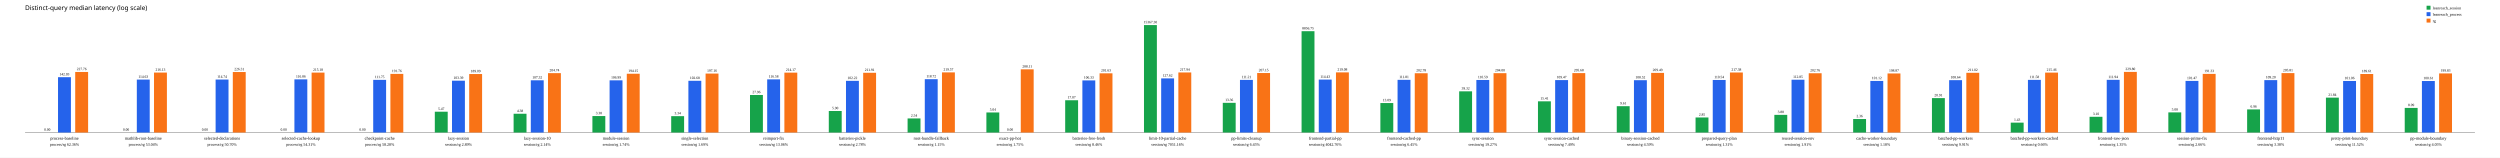
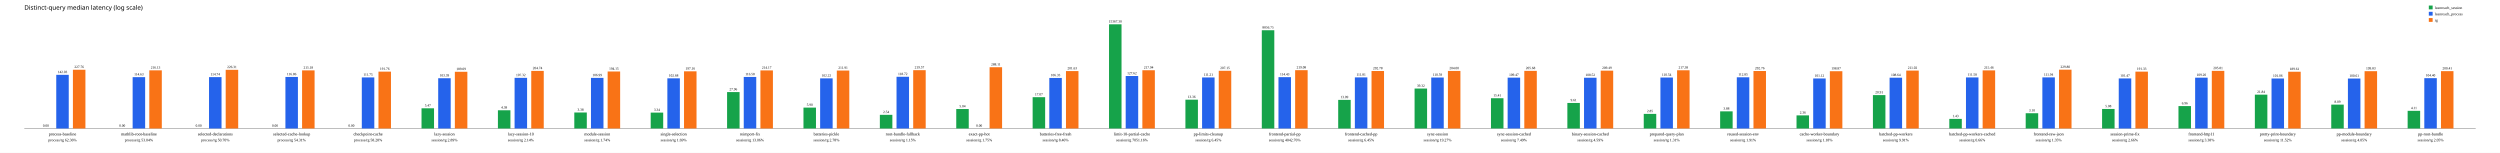
- <svg xmlns="http://www.w3.org/2000/svg" width="6980" height="440">
+ <svg xmlns="http://www.w3.org/2000/svg" width="7200" height="440">
  <rect width="100%" height="100%" fill="white" />
  <text x="70" y="28" font-size="18" font-family="sans-serif">Distinct-query median latency (log scale)</text>
-   <line x1="70" y1="370" x2="6910" y2="370" stroke="#444" />
+   <line x1="70" y1="370" x2="7130" y2="370" stroke="#444" />
  <rect x="114" y="370.0" width="36" height="0.0" fill="#16a34a" />
  <rect x="162" y="215.5" width="36" height="154.5" fill="#2563eb" />
  <rect x="210" y="200.9" width="36" height="169.1" fill="#f97316" />
  <rect x="334" y="370.0" width="36" height="0.0" fill="#16a34a" />
  <rect x="382" y="222.2" width="36" height="147.8" fill="#2563eb" />
  <rect x="430" y="202.6" width="36" height="167.4" fill="#f97316" />
  <rect x="554" y="370.0" width="36" height="0.0" fill="#16a34a" />
  <rect x="602" y="222.1" width="36" height="147.9" fill="#2563eb" />
  <rect x="650" y="201.1" width="36" height="168.9" fill="#f97316" />
  <rect x="774" y="370.0" width="36" height="0.0" fill="#16a34a" />
  <rect x="822" y="221.6" width="36" height="148.4" fill="#2563eb" />
  <rect x="870" y="202.7" width="36" height="167.3" fill="#f97316" />
  <rect x="994" y="370.0" width="36" height="0.0" fill="#16a34a" />
  <rect x="1042" y="223.0" width="36" height="147.0" fill="#2563eb" />
  <rect x="1090" y="206.3" width="36" height="163.7" fill="#f97316" />
  <rect x="1214" y="311.9" width="36" height="58.1" fill="#16a34a" />
  <rect x="1262" y="225.3" width="36" height="144.7" fill="#2563eb" />
  <rect x="1310" y="206.7" width="36" height="163.3" fill="#f97316" />
  <rect x="1434" y="317.6" width="36" height="52.4" fill="#16a34a" />
  <rect x="1482" y="224.2" width="36" height="145.8" fill="#2563eb" />
  <rect x="1530" y="204.2" width="36" height="165.8" fill="#f97316" />
  <rect x="1654" y="324.0" width="36" height="46.0" fill="#16a34a" />
  <rect x="1702" y="224.3" width="36" height="145.7" fill="#2563eb" />
  <rect x="1750" y="205.9" width="36" height="164.1" fill="#f97316" />
  <rect x="1874" y="324.3" width="36" height="45.7" fill="#16a34a" />
  <rect x="1922" y="225.6" width="36" height="144.4" fill="#2563eb" />
  <rect x="1970" y="205.4" width="36" height="164.6" fill="#f97316" />
  <rect x="2094" y="265.2" width="36" height="104.8" fill="#16a34a" />
  <rect x="2142" y="221.6" width="36" height="148.4" fill="#2563eb" />
  <rect x="2190" y="202.8" width="36" height="167.2" fill="#f97316" />
  <rect x="2314" y="309.9" width="36" height="60.1" fill="#16a34a" />
  <rect x="2362" y="225.7" width="36" height="144.3" fill="#2563eb" />
  <rect x="2410" y="203.2" width="36" height="166.8" fill="#f97316" />
  <rect x="2534" y="330.7" width="36" height="39.3" fill="#16a34a" />
  <rect x="2582" y="221.1" width="36" height="148.9" fill="#2563eb" />
  <rect x="2630" y="202.1" width="36" height="167.9" fill="#f97316" />
  <rect x="2754" y="314.0" width="36" height="56.0" fill="#16a34a" />
  <rect x="2802" y="370.0" width="36" height="0.0" fill="#2563eb" />
  <rect x="2850" y="193.6" width="36" height="176.4" fill="#f97316" />
  <rect x="2974" y="279.9" width="36" height="90.1" fill="#16a34a" />
  <rect x="3022" y="224.5" width="36" height="145.5" fill="#2563eb" />
  <rect x="3070" y="204.7" width="36" height="165.3" fill="#f97316" />
  <rect x="3194" y="70.0" width="36" height="300.0" fill="#16a34a" />
  <rect x="3242" y="218.9" width="36" height="151.1" fill="#2563eb" />
  <rect x="3290" y="202.3" width="36" height="167.7" fill="#f97316" />
  <rect x="3414" y="287.1" width="36" height="82.9" fill="#16a34a" />
  <rect x="3462" y="223.1" width="36" height="146.9" fill="#2563eb" />
  <rect x="3510" y="203.9" width="36" height="166.1" fill="#f97316" />
  <rect x="3634" y="87.1" width="36" height="282.9" fill="#16a34a" />
  <rect x="3682" y="222.2" width="36" height="147.8" fill="#2563eb" />
  <rect x="3730" y="202.1" width="36" height="167.9" fill="#f97316" />
  <rect x="3854" y="287.7" width="36" height="82.3" fill="#16a34a" />
  <rect x="3902" y="222.9" width="36" height="147.1" fill="#2563eb" />
  <rect x="3950" y="204.5" width="36" height="165.5" fill="#f97316" />
  <rect x="4074" y="255.0" width="36" height="115.0" fill="#16a34a" />
  <rect x="4122" y="223.3" width="36" height="146.7" fill="#2563eb" />
  <rect x="4170" y="204.3" width="36" height="165.7" fill="#f97316" />
  <rect x="4294" y="282.9" width="36" height="87.1" fill="#16a34a" />
  <rect x="4342" y="223.6" width="36" height="146.4" fill="#2563eb" />
  <rect x="4390" y="204.1" width="36" height="165.9" fill="#f97316" />
  <rect x="4514" y="296.5" width="36" height="73.5" fill="#16a34a" />
  <rect x="4562" y="223.9" width="36" height="146.1" fill="#2563eb" />
  <rect x="4610" y="203.5" width="36" height="166.5" fill="#f97316" />
  <rect x="4734" y="328.0" width="36" height="42.0" fill="#16a34a" />
  <rect x="4782" y="223.3" width="36" height="146.7" fill="#2563eb" />
  <rect x="4830" y="202.4" width="36" height="167.6" fill="#f97316" />
  <rect x="4954" y="320.7" width="36" height="49.3" fill="#16a34a" />
  <rect x="5002" y="222.6" width="36" height="147.4" fill="#2563eb" />
  <rect x="5050" y="204.5" width="36" height="165.5" fill="#f97316" />
  <rect x="5174" y="332.3" width="36" height="37.7" fill="#16a34a" />
  <rect x="5222" y="226.0" width="36" height="144.0" fill="#2563eb" />
  <rect x="5270" y="205.1" width="36" height="164.9" fill="#f97316" />
  <rect x="5394" y="273.9" width="36" height="96.1" fill="#16a34a" />
  <rect x="5442" y="223.8" width="36" height="146.2" fill="#2563eb" />
  <rect x="5490" y="203.3" width="36" height="166.7" fill="#f97316" />
  <rect x="5614" y="342.4" width="36" height="27.6" fill="#16a34a" />
  <rect x="5662" y="223.0" width="36" height="147.0" fill="#2563eb" />
  <rect x="5710" y="202.7" width="36" height="167.3" fill="#f97316" />
  <rect x="5834" y="326.1" width="36" height="43.9" fill="#16a34a" />
  <rect x="5882" y="222.9" width="36" height="147.1" fill="#2563eb" />
  <rect x="5930" y="200.7" width="36" height="169.3" fill="#f97316" />
  <rect x="6054" y="313.8" width="36" height="56.2" fill="#16a34a" />
  <rect x="6102" y="225.9" width="36" height="144.1" fill="#2563eb" />
  <rect x="6150" y="206.3" width="36" height="163.7" fill="#f97316" />
  <rect x="6274" y="305.5" width="36" height="64.5" fill="#16a34a" />
  <rect x="6322" y="223.7" width="36" height="146.3" fill="#2563eb" />
  <rect x="6370" y="204.1" width="36" height="165.9" fill="#f97316" />
  <rect x="6494" y="272.6" width="36" height="97.4" fill="#16a34a" />
  <rect x="6542" y="226.1" width="36" height="143.9" fill="#2563eb" />
  <rect x="6590" y="206.6" width="36" height="163.4" fill="#f97316" />
  <rect x="6714" y="301.3" width="36" height="68.7" fill="#16a34a" />
  <rect x="6762" y="226.2" width="36" height="143.8" fill="#2563eb" />
  <rect x="6810" y="205.0" width="36" height="165.0" fill="#f97316" />
+   <rect x="6934" y="319.2" width="36" height="50.8" fill="#16a34a" />
+   <rect x="6982" y="225.1" width="36" height="144.9" fill="#2563eb" />
+   <rect x="7030" y="204.9" width="36" height="165.1" fill="#f97316" />
  <text x="132" y="365.0" text-anchor="middle" font-size="10">0.00</text>
  <text x="180" y="210.5" text-anchor="middle" font-size="10">142.03</text>
  <text x="228" y="195.9" text-anchor="middle" font-size="10">227.76</text>
  <text x="180" y="390" text-anchor="middle" font-size="12">process-baseline</text>
  <text x="180" y="407" text-anchor="middle" font-size="11">process/rg 62.36%</text>
  <text x="352" y="365.0" text-anchor="middle" font-size="10">0.00</text>
  <text x="400" y="217.2" text-anchor="middle" font-size="10">114.63</text>
  <text x="448" y="197.6" text-anchor="middle" font-size="10">216.13</text>
  <text x="400" y="390" text-anchor="middle" font-size="12">mathlib-root-baseline</text>
  <text x="400" y="407" text-anchor="middle" font-size="11">process/rg 53.04%</text>
  <text x="572" y="365.0" text-anchor="middle" font-size="10">0.00</text>
  <text x="620" y="217.1" text-anchor="middle" font-size="10">114.74</text>
  <text x="668" y="196.1" text-anchor="middle" font-size="10">226.31</text>
  <text x="620" y="390" text-anchor="middle" font-size="12">selected-declarations</text>
  <text x="620" y="407" text-anchor="middle" font-size="11">process/rg 50.70%</text>
  <text x="792" y="365.0" text-anchor="middle" font-size="10">0.00</text>
  <text x="840" y="216.6" text-anchor="middle" font-size="10">116.86</text>
  <text x="888" y="197.7" text-anchor="middle" font-size="10">215.18</text>
  <text x="840" y="390" text-anchor="middle" font-size="12">selected-cache-lookup</text>
  <text x="840" y="407" text-anchor="middle" font-size="11">process/rg 54.31%</text>
  <text x="1012" y="365.0" text-anchor="middle" font-size="10">0.00</text>
  <text x="1060" y="218.0" text-anchor="middle" font-size="10">111.75</text>
  <text x="1108" y="201.3" text-anchor="middle" font-size="10">191.76</text>
  <text x="1060" y="390" text-anchor="middle" font-size="12">checkpoint-cache</text>
  <text x="1060" y="407" text-anchor="middle" font-size="11">process/rg 58.28%</text>
  <text x="1232" y="306.9" text-anchor="middle" font-size="10">5.47</text>
  <text x="1280" y="220.3" text-anchor="middle" font-size="10">103.39</text>
  <text x="1328" y="201.7" text-anchor="middle" font-size="10">189.09</text>
  <text x="1280" y="390" text-anchor="middle" font-size="12">lazy-session</text>
  <text x="1280" y="407" text-anchor="middle" font-size="11">session/rg 2.89%</text>
  <text x="1452" y="312.6" text-anchor="middle" font-size="10">4.38</text>
  <text x="1500" y="219.2" text-anchor="middle" font-size="10">107.32</text>
  <text x="1548" y="199.2" text-anchor="middle" font-size="10">204.74</text>
  <text x="1500" y="390" text-anchor="middle" font-size="12">lazy-session-10</text>
  <text x="1500" y="407" text-anchor="middle" font-size="11">session/rg 2.14%</text>
  <text x="1672" y="319.0" text-anchor="middle" font-size="10">3.38</text>
  <text x="1720" y="219.3" text-anchor="middle" font-size="10">106.99</text>
  <text x="1768" y="200.9" text-anchor="middle" font-size="10">194.15</text>
  <text x="1720" y="390" text-anchor="middle" font-size="12">module-session</text>
  <text x="1720" y="407" text-anchor="middle" font-size="11">session/rg 1.74%</text>
  <text x="1892" y="319.3" text-anchor="middle" font-size="10">3.34</text>
  <text x="1940" y="220.6" text-anchor="middle" font-size="10">102.68</text>
  <text x="1988" y="200.4" text-anchor="middle" font-size="10">197.16</text>
  <text x="1940" y="390" text-anchor="middle" font-size="12">single-selection</text>
  <text x="1940" y="407" text-anchor="middle" font-size="11">session/rg 1.69%</text>
  <text x="2112" y="260.2" text-anchor="middle" font-size="10">27.96</text>
  <text x="2160" y="216.6" text-anchor="middle" font-size="10">116.58</text>
  <text x="2208" y="197.8" text-anchor="middle" font-size="10">214.17</text>
  <text x="2160" y="390" text-anchor="middle" font-size="12">reimport-fix</text>
  <text x="2160" y="407" text-anchor="middle" font-size="11">session/rg 13.06%</text>
  <text x="2332" y="304.9" text-anchor="middle" font-size="10">5.90</text>
  <text x="2380" y="220.7" text-anchor="middle" font-size="10">102.22</text>
  <text x="2428" y="198.2" text-anchor="middle" font-size="10">211.91</text>
  <text x="2380" y="390" text-anchor="middle" font-size="12">batteries-pickle</text>
  <text x="2380" y="407" text-anchor="middle" font-size="11">session/rg 2.78%</text>
  <text x="2552" y="325.7" text-anchor="middle" font-size="10">2.54</text>
  <text x="2600" y="216.1" text-anchor="middle" font-size="10">118.72</text>
  <text x="2648" y="197.1" text-anchor="middle" font-size="10">219.57</text>
  <text x="2600" y="390" text-anchor="middle" font-size="12">root-bundle-fallback</text>
  <text x="2600" y="407" text-anchor="middle" font-size="11">session/rg 1.15%</text>
  <text x="2772" y="309.0" text-anchor="middle" font-size="10">5.04</text>
  <text x="2820" y="365.0" text-anchor="middle" font-size="10">0.00</text>
  <text x="2868" y="188.6" text-anchor="middle" font-size="10">288.11</text>
  <text x="2820" y="390" text-anchor="middle" font-size="12">exact-pp-hot</text>
  <text x="2820" y="407" text-anchor="middle" font-size="11">session/rg 1.75%</text>
  <text x="2992" y="274.9" text-anchor="middle" font-size="10">17.07</text>
  <text x="3040" y="219.5" text-anchor="middle" font-size="10">106.33</text>
  <text x="3088" y="199.7" text-anchor="middle" font-size="10">201.63</text>
  <text x="3040" y="390" text-anchor="middle" font-size="12">batteries-free-fresh</text>
  <text x="3040" y="407" text-anchor="middle" font-size="11">session/rg 8.46%</text>
  <text x="3212" y="65.0" text-anchor="middle" font-size="10">15367.30</text>
  <text x="3260" y="213.9" text-anchor="middle" font-size="10">127.62</text>
  <text x="3308" y="197.3" text-anchor="middle" font-size="10">217.94</text>
  <text x="3260" y="390" text-anchor="middle" font-size="12">limit-10-partial-cache</text>
  <text x="3260" y="407" text-anchor="middle" font-size="11">session/rg 7051.16%</text>
  <text x="3432" y="282.1" text-anchor="middle" font-size="10">13.36</text>
  <text x="3480" y="218.1" text-anchor="middle" font-size="10">111.21</text>
  <text x="3528" y="198.9" text-anchor="middle" font-size="10">207.15</text>
  <text x="3480" y="390" text-anchor="middle" font-size="12">pp-limits-cleanup</text>
  <text x="3480" y="407" text-anchor="middle" font-size="11">session/rg 6.45%</text>
  <text x="3652" y="82.1" text-anchor="middle" font-size="10">8856.75</text>
  <text x="3700" y="217.2" text-anchor="middle" font-size="10">114.43</text>
  <text x="3748" y="197.1" text-anchor="middle" font-size="10">219.08</text>
  <text x="3700" y="390" text-anchor="middle" font-size="12">frontend-partial-pp</text>
  <text x="3700" y="407" text-anchor="middle" font-size="11">session/rg 4042.76%</text>
  <text x="3872" y="282.7" text-anchor="middle" font-size="10">13.09</text>
  <text x="3920" y="217.9" text-anchor="middle" font-size="10">111.81</text>
  <text x="3968" y="199.5" text-anchor="middle" font-size="10">202.78</text>
  <text x="3920" y="390" text-anchor="middle" font-size="12">frontend-cached-pp</text>
  <text x="3920" y="407" text-anchor="middle" font-size="11">session/rg 6.45%</text>
  <text x="4092" y="250.0" text-anchor="middle" font-size="10">39.32</text>
  <text x="4140" y="218.3" text-anchor="middle" font-size="10">110.59</text>
  <text x="4188" y="199.3" text-anchor="middle" font-size="10">204.00</text>
  <text x="4140" y="390" text-anchor="middle" font-size="12">sync-session</text>
  <text x="4140" y="407" text-anchor="middle" font-size="11">session/rg 19.27%</text>
  <text x="4312" y="277.9" text-anchor="middle" font-size="10">15.41</text>
  <text x="4360" y="218.6" text-anchor="middle" font-size="10">109.47</text>
  <text x="4408" y="199.1" text-anchor="middle" font-size="10">205.68</text>
  <text x="4360" y="390" text-anchor="middle" font-size="12">sync-session-cached</text>
  <text x="4360" y="407" text-anchor="middle" font-size="11">session/rg 7.49%</text>
  <text x="4532" y="291.5" text-anchor="middle" font-size="10">9.61</text>
  <text x="4580" y="218.9" text-anchor="middle" font-size="10">108.52</text>
  <text x="4628" y="198.5" text-anchor="middle" font-size="10">209.49</text>
  <text x="4580" y="390" text-anchor="middle" font-size="12">binary-session-cached</text>
  <text x="4580" y="407" text-anchor="middle" font-size="11">session/rg 4.59%</text>
  <text x="4752" y="323.0" text-anchor="middle" font-size="10">2.85</text>
  <text x="4800" y="218.3" text-anchor="middle" font-size="10">110.54</text>
  <text x="4848" y="197.4" text-anchor="middle" font-size="10">217.38</text>
  <text x="4800" y="390" text-anchor="middle" font-size="12">prepared-query-plan</text>
  <text x="4800" y="407" text-anchor="middle" font-size="11">session/rg 1.31%</text>
  <text x="4972" y="315.7" text-anchor="middle" font-size="10">3.88</text>
  <text x="5020" y="217.6" text-anchor="middle" font-size="10">112.85</text>
  <text x="5068" y="199.5" text-anchor="middle" font-size="10">202.76</text>
  <text x="5020" y="390" text-anchor="middle" font-size="12">reused-session-env</text>
  <text x="5020" y="407" text-anchor="middle" font-size="11">session/rg 1.91%</text>
  <text x="5192" y="327.3" text-anchor="middle" font-size="10">2.36</text>
  <text x="5240" y="221.0" text-anchor="middle" font-size="10">101.12</text>
  <text x="5288" y="200.1" text-anchor="middle" font-size="10">198.87</text>
  <text x="5240" y="390" text-anchor="middle" font-size="12">cache-worker-boundary</text>
  <text x="5240" y="407" text-anchor="middle" font-size="11">session/rg 1.18%</text>
  <text x="5412" y="268.9" text-anchor="middle" font-size="10">20.91</text>
  <text x="5460" y="218.8" text-anchor="middle" font-size="10">108.64</text>
  <text x="5508" y="198.3" text-anchor="middle" font-size="10">211.02</text>
  <text x="5460" y="390" text-anchor="middle" font-size="12">batched-pp-workers</text>
  <text x="5460" y="407" text-anchor="middle" font-size="11">session/rg 9.91%</text>
  <text x="5632" y="337.4" text-anchor="middle" font-size="10">1.43</text>
  <text x="5680" y="218.0" text-anchor="middle" font-size="10">111.58</text>
  <text x="5728" y="197.7" text-anchor="middle" font-size="10">215.46</text>
  <text x="5680" y="390" text-anchor="middle" font-size="12">batched-pp-workers-cached</text>
  <text x="5680" y="407" text-anchor="middle" font-size="11">session/rg 0.66%</text>
  <text x="5852" y="321.1" text-anchor="middle" font-size="10">3.10</text>
  <text x="5900" y="217.9" text-anchor="middle" font-size="10">111.94</text>
  <text x="5948" y="195.7" text-anchor="middle" font-size="10">229.80</text>
  <text x="5900" y="390" text-anchor="middle" font-size="12">frontend-raw-json</text>
  <text x="5900" y="407" text-anchor="middle" font-size="11">session/rg 1.35%</text>
  <text x="6072" y="308.8" text-anchor="middle" font-size="10">5.08</text>
  <text x="6120" y="220.9" text-anchor="middle" font-size="10">101.47</text>
  <text x="6168" y="201.3" text-anchor="middle" font-size="10">191.33</text>
  <text x="6120" y="390" text-anchor="middle" font-size="12">session-prime-fix</text>
  <text x="6120" y="407" text-anchor="middle" font-size="11">session/rg 2.66%</text>
  <text x="6292" y="300.5" text-anchor="middle" font-size="10">6.96</text>
  <text x="6340" y="218.7" text-anchor="middle" font-size="10">109.20</text>
  <text x="6388" y="199.1" text-anchor="middle" font-size="10">205.81</text>
  <text x="6340" y="390" text-anchor="middle" font-size="12">frontend-http11</text>
  <text x="6340" y="407" text-anchor="middle" font-size="11">session/rg 3.38%</text>
  <text x="6512" y="267.6" text-anchor="middle" font-size="10">21.84</text>
  <text x="6560" y="221.1" text-anchor="middle" font-size="10">101.06</text>
  <text x="6608" y="201.6" text-anchor="middle" font-size="10">189.61</text>
  <text x="6560" y="390" text-anchor="middle" font-size="12">pretty-print-boundary</text>
  <text x="6560" y="407" text-anchor="middle" font-size="11">session/rg 11.52%</text>
  <text x="6732" y="296.3" text-anchor="middle" font-size="10">8.09</text>
  <text x="6780" y="221.2" text-anchor="middle" font-size="10">100.61</text>
  <text x="6828" y="200.0" text-anchor="middle" font-size="10">199.83</text>
  <text x="6780" y="390" text-anchor="middle" font-size="12">pp-module-boundary</text>
  <text x="6780" y="407" text-anchor="middle" font-size="11">session/rg 4.05%</text>
-   <rect x="6775" y="16" width="11" height="11" fill="#16a34a" />
-   <text x="6792" y="26" font-size="11">leanreach_session</text>
-   <rect x="6775" y="34" width="11" height="11" fill="#2563eb" />
-   <text x="6792" y="44" font-size="11">leanreach_process</text>
-   <rect x="6775" y="52" width="11" height="11" fill="#f97316" />
-   <text x="6792" y="62" font-size="11">rg</text>
+   <text x="6952" y="314.2" text-anchor="middle" font-size="10">4.11</text>
+   <text x="7000" y="220.1" text-anchor="middle" font-size="10">104.40</text>
+   <text x="7048" y="199.9" text-anchor="middle" font-size="10">200.41</text>
+   <text x="7000" y="390" text-anchor="middle" font-size="12">pp-root-bundle</text>
+   <text x="7000" y="407" text-anchor="middle" font-size="11">session/rg 2.05%</text>
+   <rect x="6995" y="16" width="11" height="11" fill="#16a34a" />
+   <text x="7012" y="26" font-size="11">leanreach_session</text>
+   <rect x="6995" y="34" width="11" height="11" fill="#2563eb" />
+   <text x="7012" y="44" font-size="11">leanreach_process</text>
+   <rect x="6995" y="52" width="11" height="11" fill="#f97316" />
+   <text x="7012" y="62" font-size="11">rg</text>
</svg>
